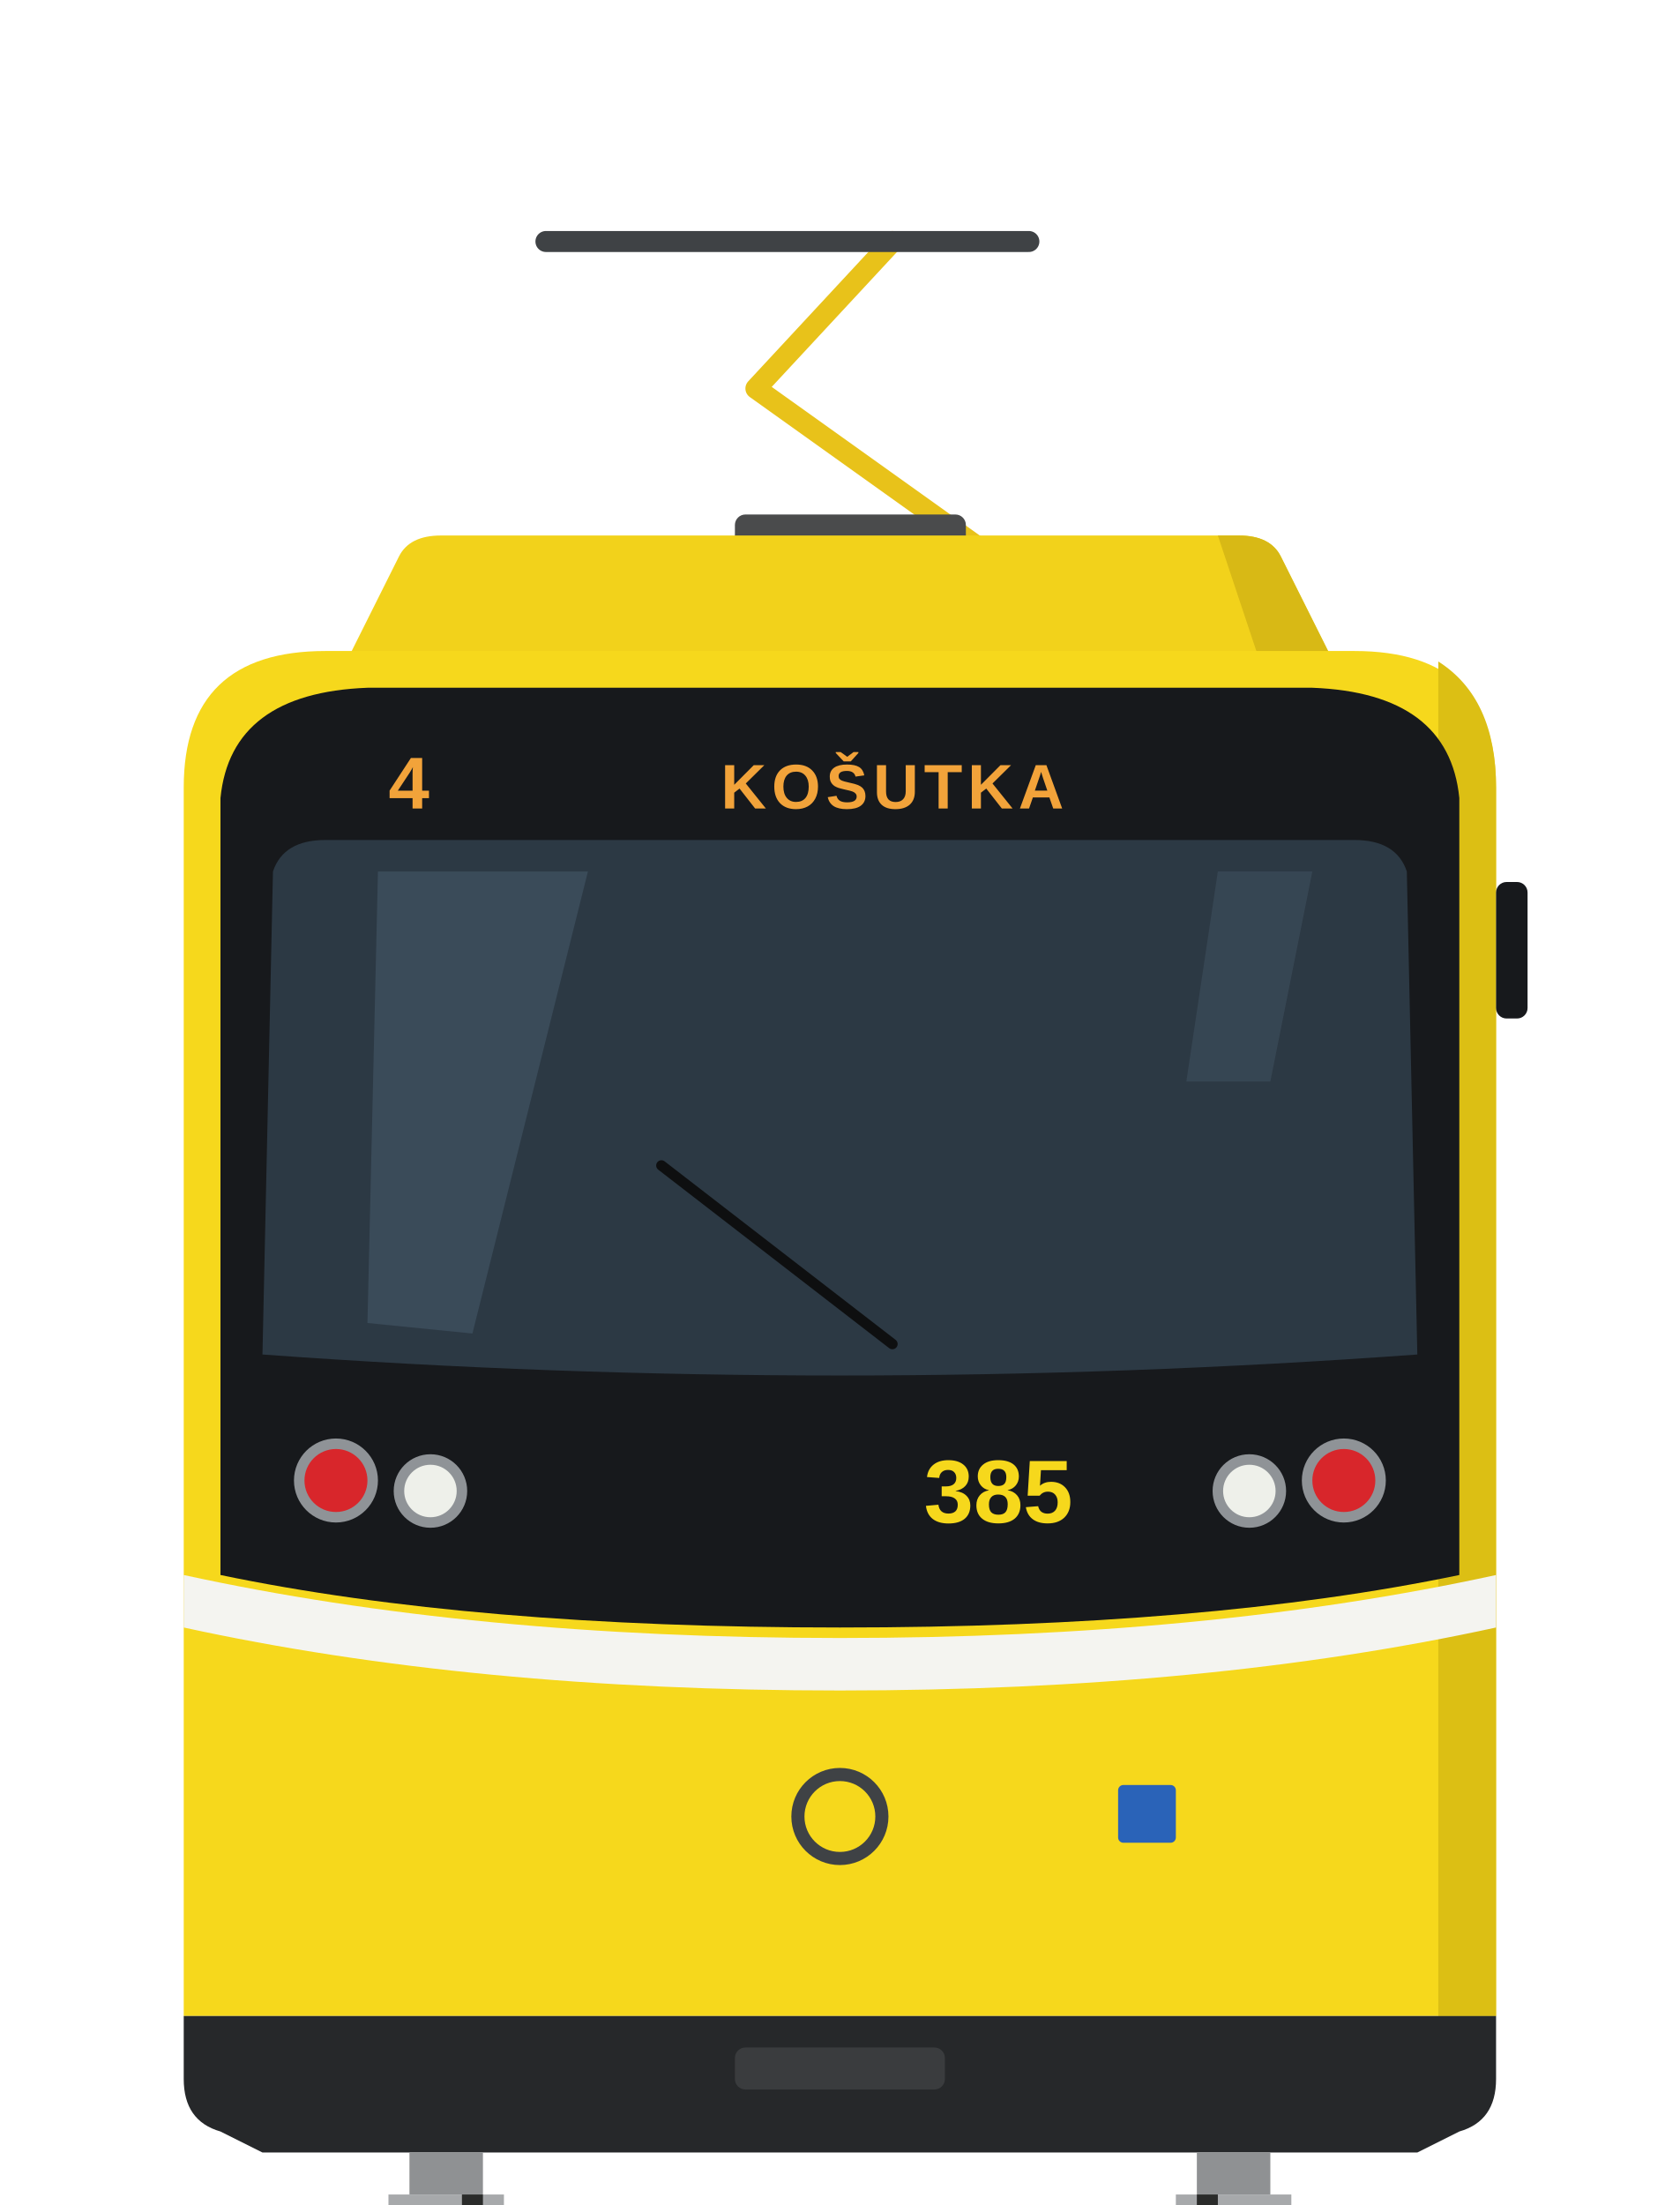
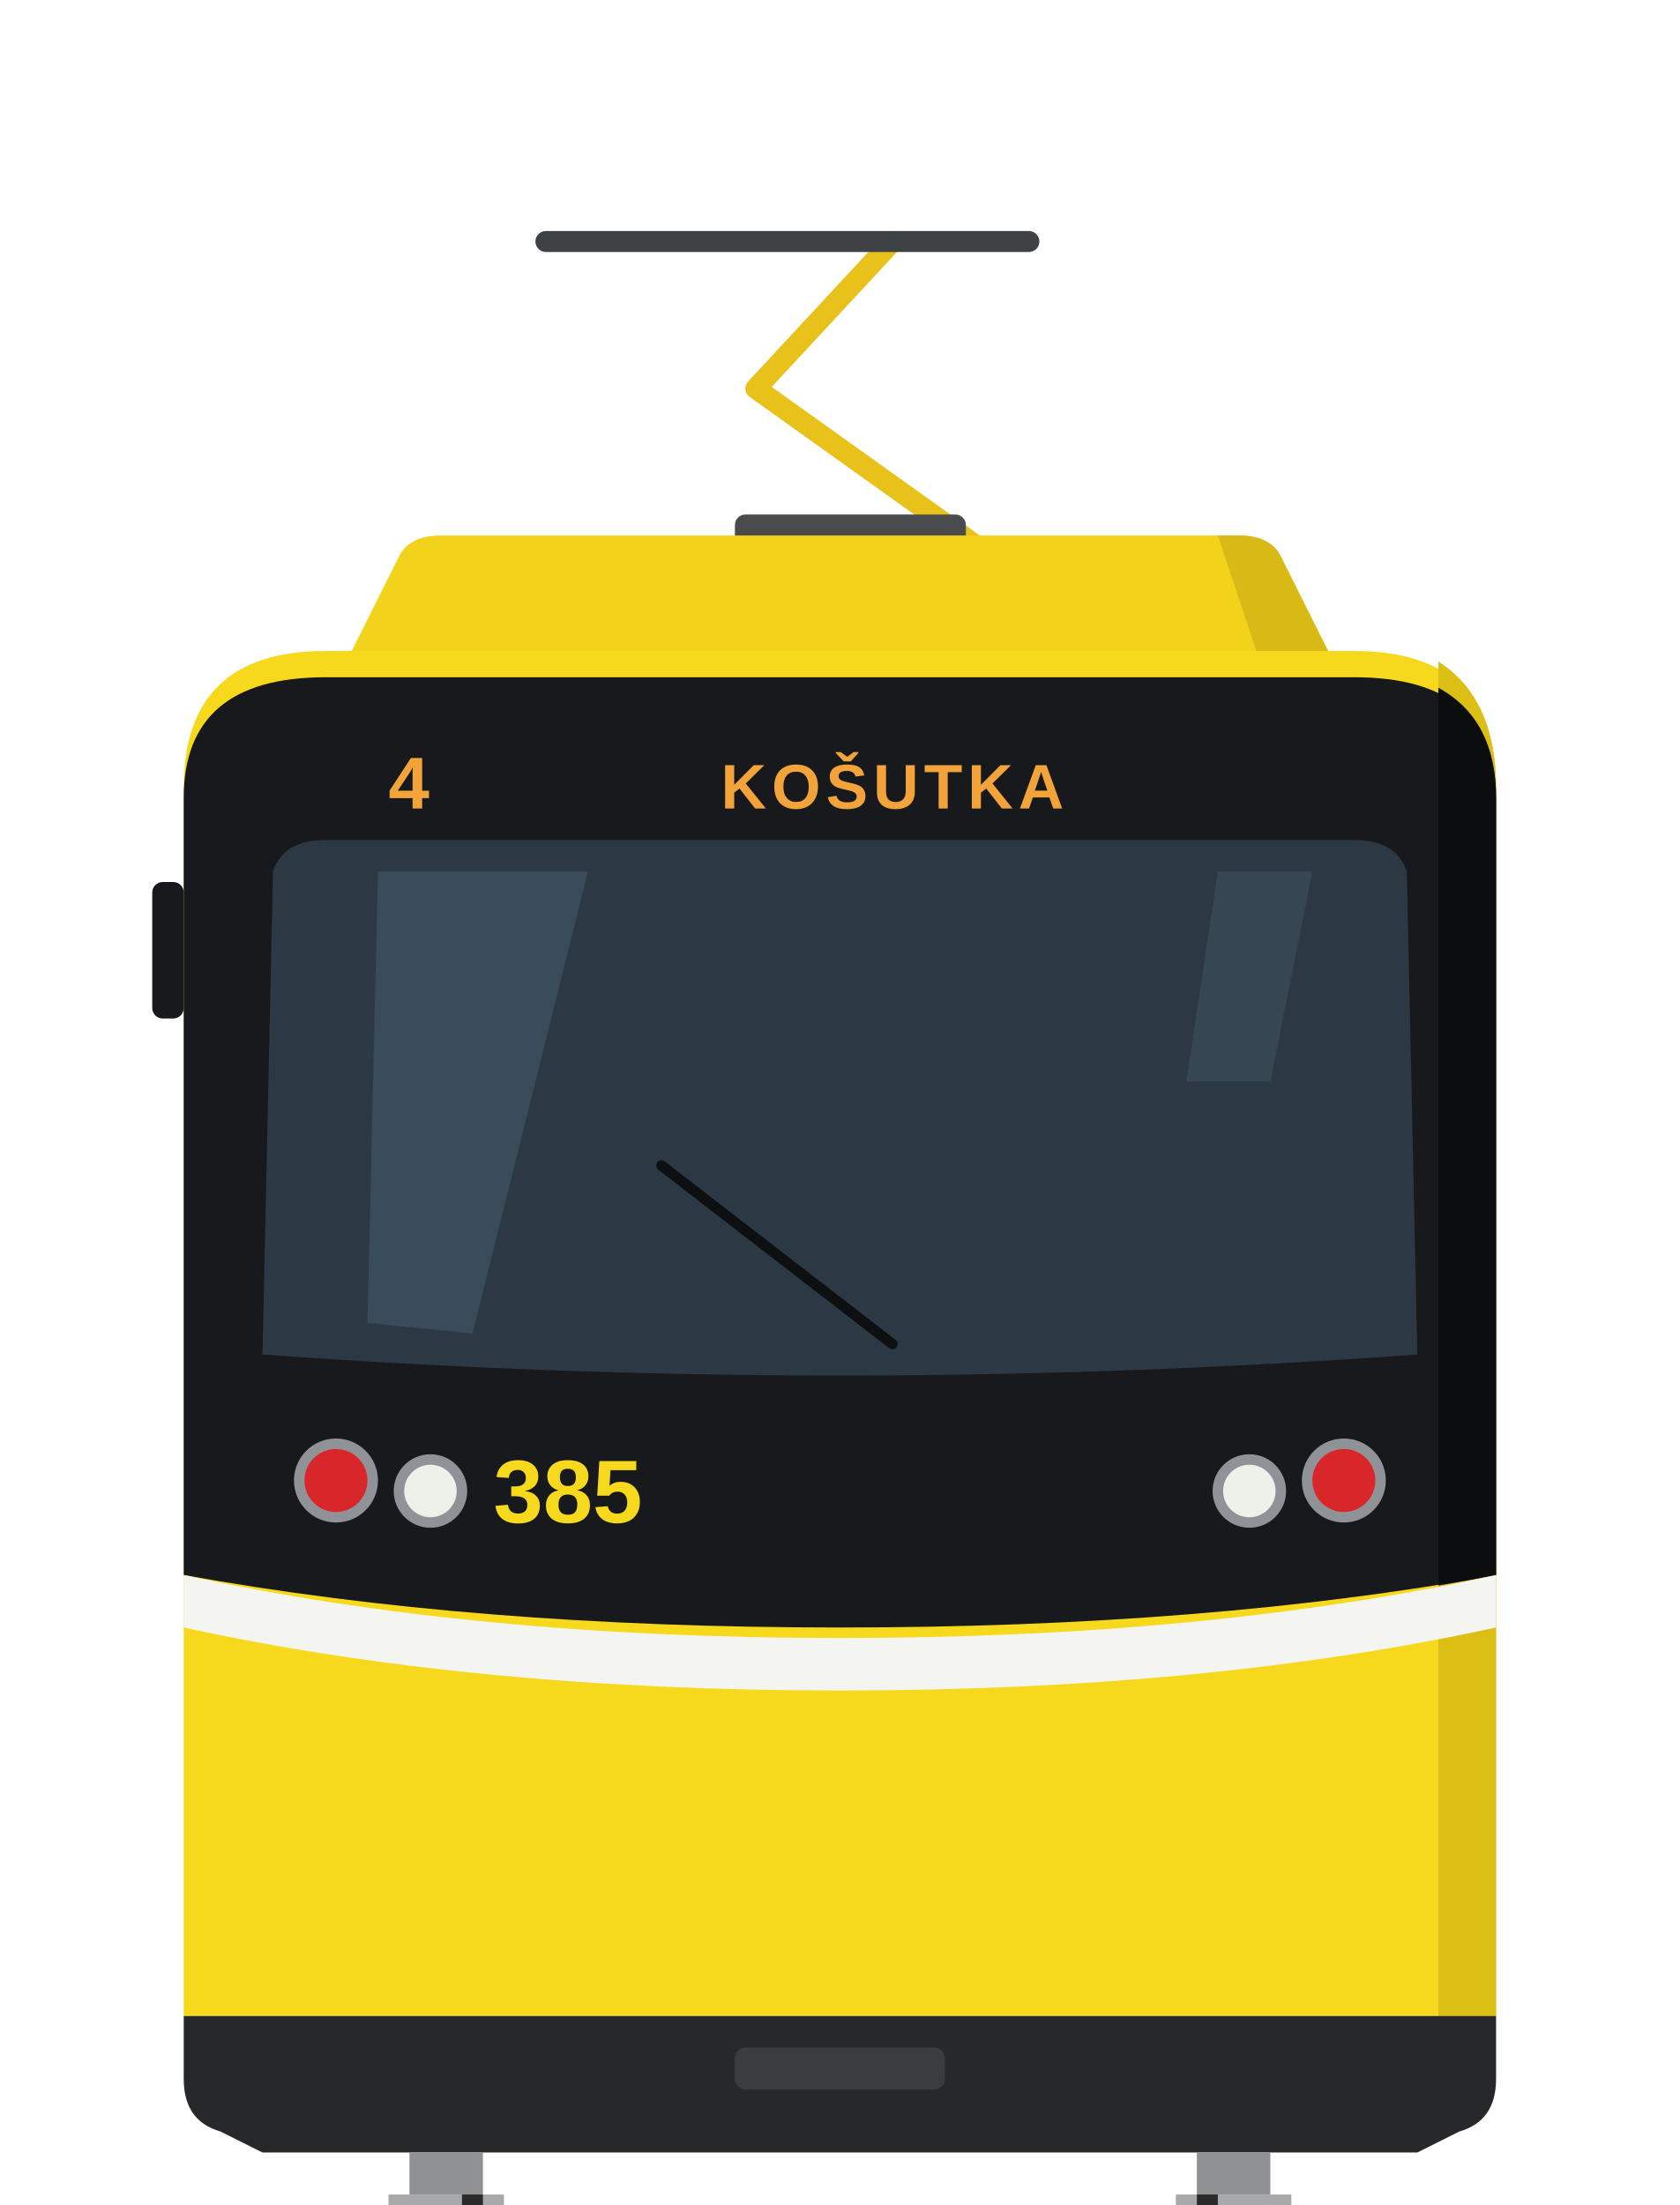
<svg xmlns="http://www.w3.org/2000/svg" viewBox="0 0 320 420">
  <g stroke="#e8c21a" stroke-width="4" fill="none" stroke-linecap="round" stroke-linejoin="round">
    <path d="M186 104 L144 74 L170 46" />
  </g>
  <path d="M104 46 H196" stroke="#3f4245" stroke-width="4" stroke-linecap="round" />
  <rect x="140" y="98" width="44" height="8" rx="2" fill="#4a4b4c" />
  <path d="M66 126 L76 106 Q78 102 84 102 H236 Q242 102 244 106 L254 126 Z" fill="#f2d21b" />
  <path d="M232 102 H236 Q242 102 244 106 L254 126 H240 Z" fill="#d8b915" />
  <path d="M35 384 V150 Q35 124 62 124 H258 Q285 124 285 150 V384 Z" fill="#f6d81c" />
  <path d="M274 126 Q285 133 285 150 V384 H274 Z" fill="#dcbf14" />
-   <path d="M42 300 V152 Q44 132 70 131 H250 Q276 132 278 152 V300 Q230 310 160 310 Q90 310 42 300 Z" fill="#17191c" />
+   <path d="M35 300 V152 Q35 129 62 129 H258 Q285 129 285 152 V300 Q230 310 160 310 Q90 310 35 300 Z" fill="#17191c" />
+   <path d="M274 131 Q285 137 285 152 V300 Q280 301 274 302 Z" fill="#0c0d0f" />
  <g font-family="Arial, sans-serif" font-weight="bold" fill="#f2a33a">
    <text x="74" y="154" font-size="14">4</text>
    <text x="170" y="154" font-size="12" text-anchor="middle" letter-spacing="1">KOŠUTKA</text>
  </g>
  <path d="M52 166 Q54 160 62 160 H258 Q266 160 268 166 L270 258 Q160 266 50 258 Z" fill="#2c3944" />
  <path d="M72 166 L112 166 L90 254 L70 252 Z" fill="#46596a" opacity=".55" />
  <path d="M232 166 L250 166 L242 206 L226 206 Z" fill="#46596a" opacity=".4" />
  <path d="M170 256 L126 222" stroke="#0e0f10" stroke-width="2" stroke-linecap="round" />
  <circle cx="64" cy="282" r="7" fill="#d8262b" stroke="#8f9397" stroke-width="2" />
  <circle cx="82" cy="284" r="6" fill="#eef0ea" stroke="#8f9397" stroke-width="2" />
  <circle cx="256" cy="282" r="7" fill="#d8262b" stroke="#8f9397" stroke-width="2" />
  <circle cx="238" cy="284" r="6" fill="#eef0ea" stroke="#8f9397" stroke-width="2" />
-   <text x="176" y="290" font-family="Arial, sans-serif" font-size="17" font-weight="bold" fill="#f6d81c">385</text>
+   <text x="94" y="290" font-family="Arial, sans-serif" font-size="17" font-weight="bold" fill="#f6d81c">385</text>
  <path d="M35 300 Q90 312 160 312 Q230 312 285 300 V310 Q230 322 160 322 Q90 322 35 310 Z" fill="#f4f4f0" />
-   <circle cx="160" cy="346" r="8" fill="none" stroke="#3f4245" stroke-width="2.5" />
-   <rect x="213" y="340" width="11" height="11" rx="1" fill="#2a63b8" />
-   <rect x="285" y="168" width="6" height="26" rx="2" fill="#17191c" />
+   <rect x="29" y="168" width="6" height="26" rx="2" fill="#17191c" />
  <path d="M35 384 H285 V396 Q285 404 278 406 L270 410 H50 L42 406 Q35 404 35 396 Z" fill="#26282a" />
  <rect x="140" y="390" width="40" height="8" rx="2" fill="#3a3c3e" />
  <rect x="78" y="410" width="14" height="8" fill="#8f9193" />
  <rect x="228" y="410" width="14" height="8" fill="#8f9193" />
  <rect x="74" y="418" width="22" height="2" fill="#a7a9ab" />
  <rect x="88" y="418" width="4" height="2" fill="#2a2b2a" />
  <rect x="224" y="418" width="22" height="2" fill="#a7a9ab" />
  <rect x="228" y="418" width="4" height="2" fill="#2a2b2a" />
</svg>
